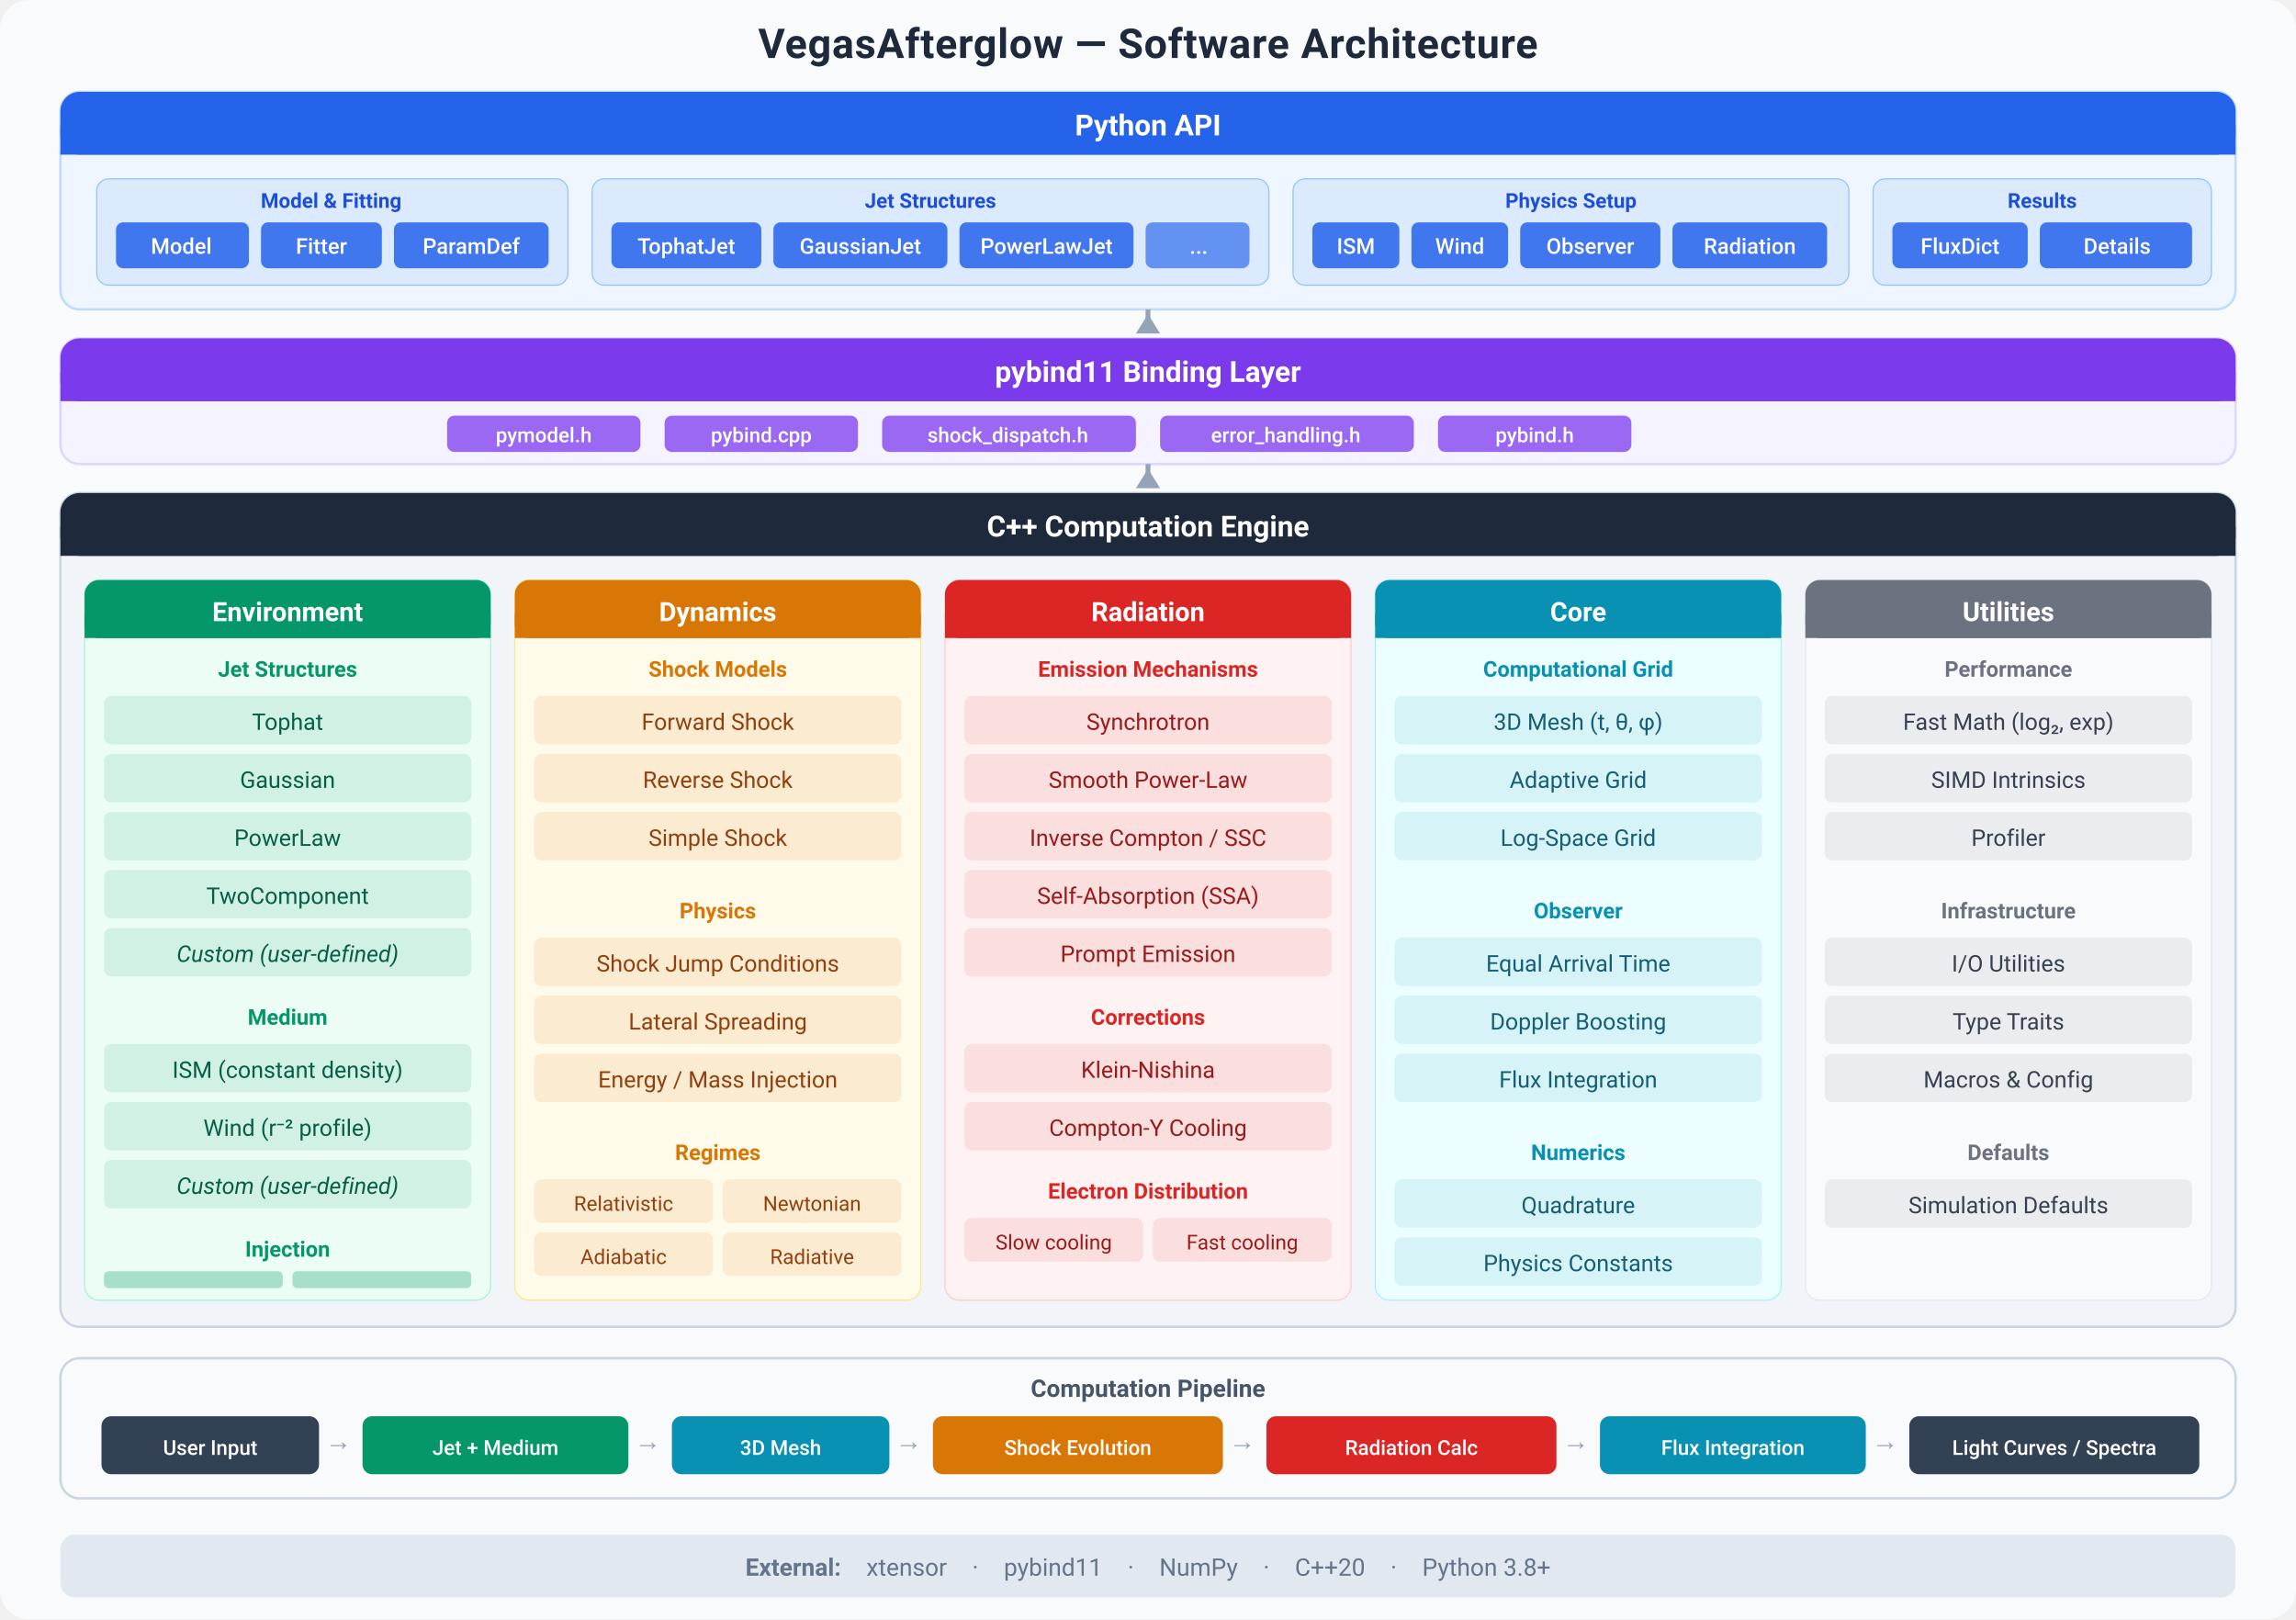
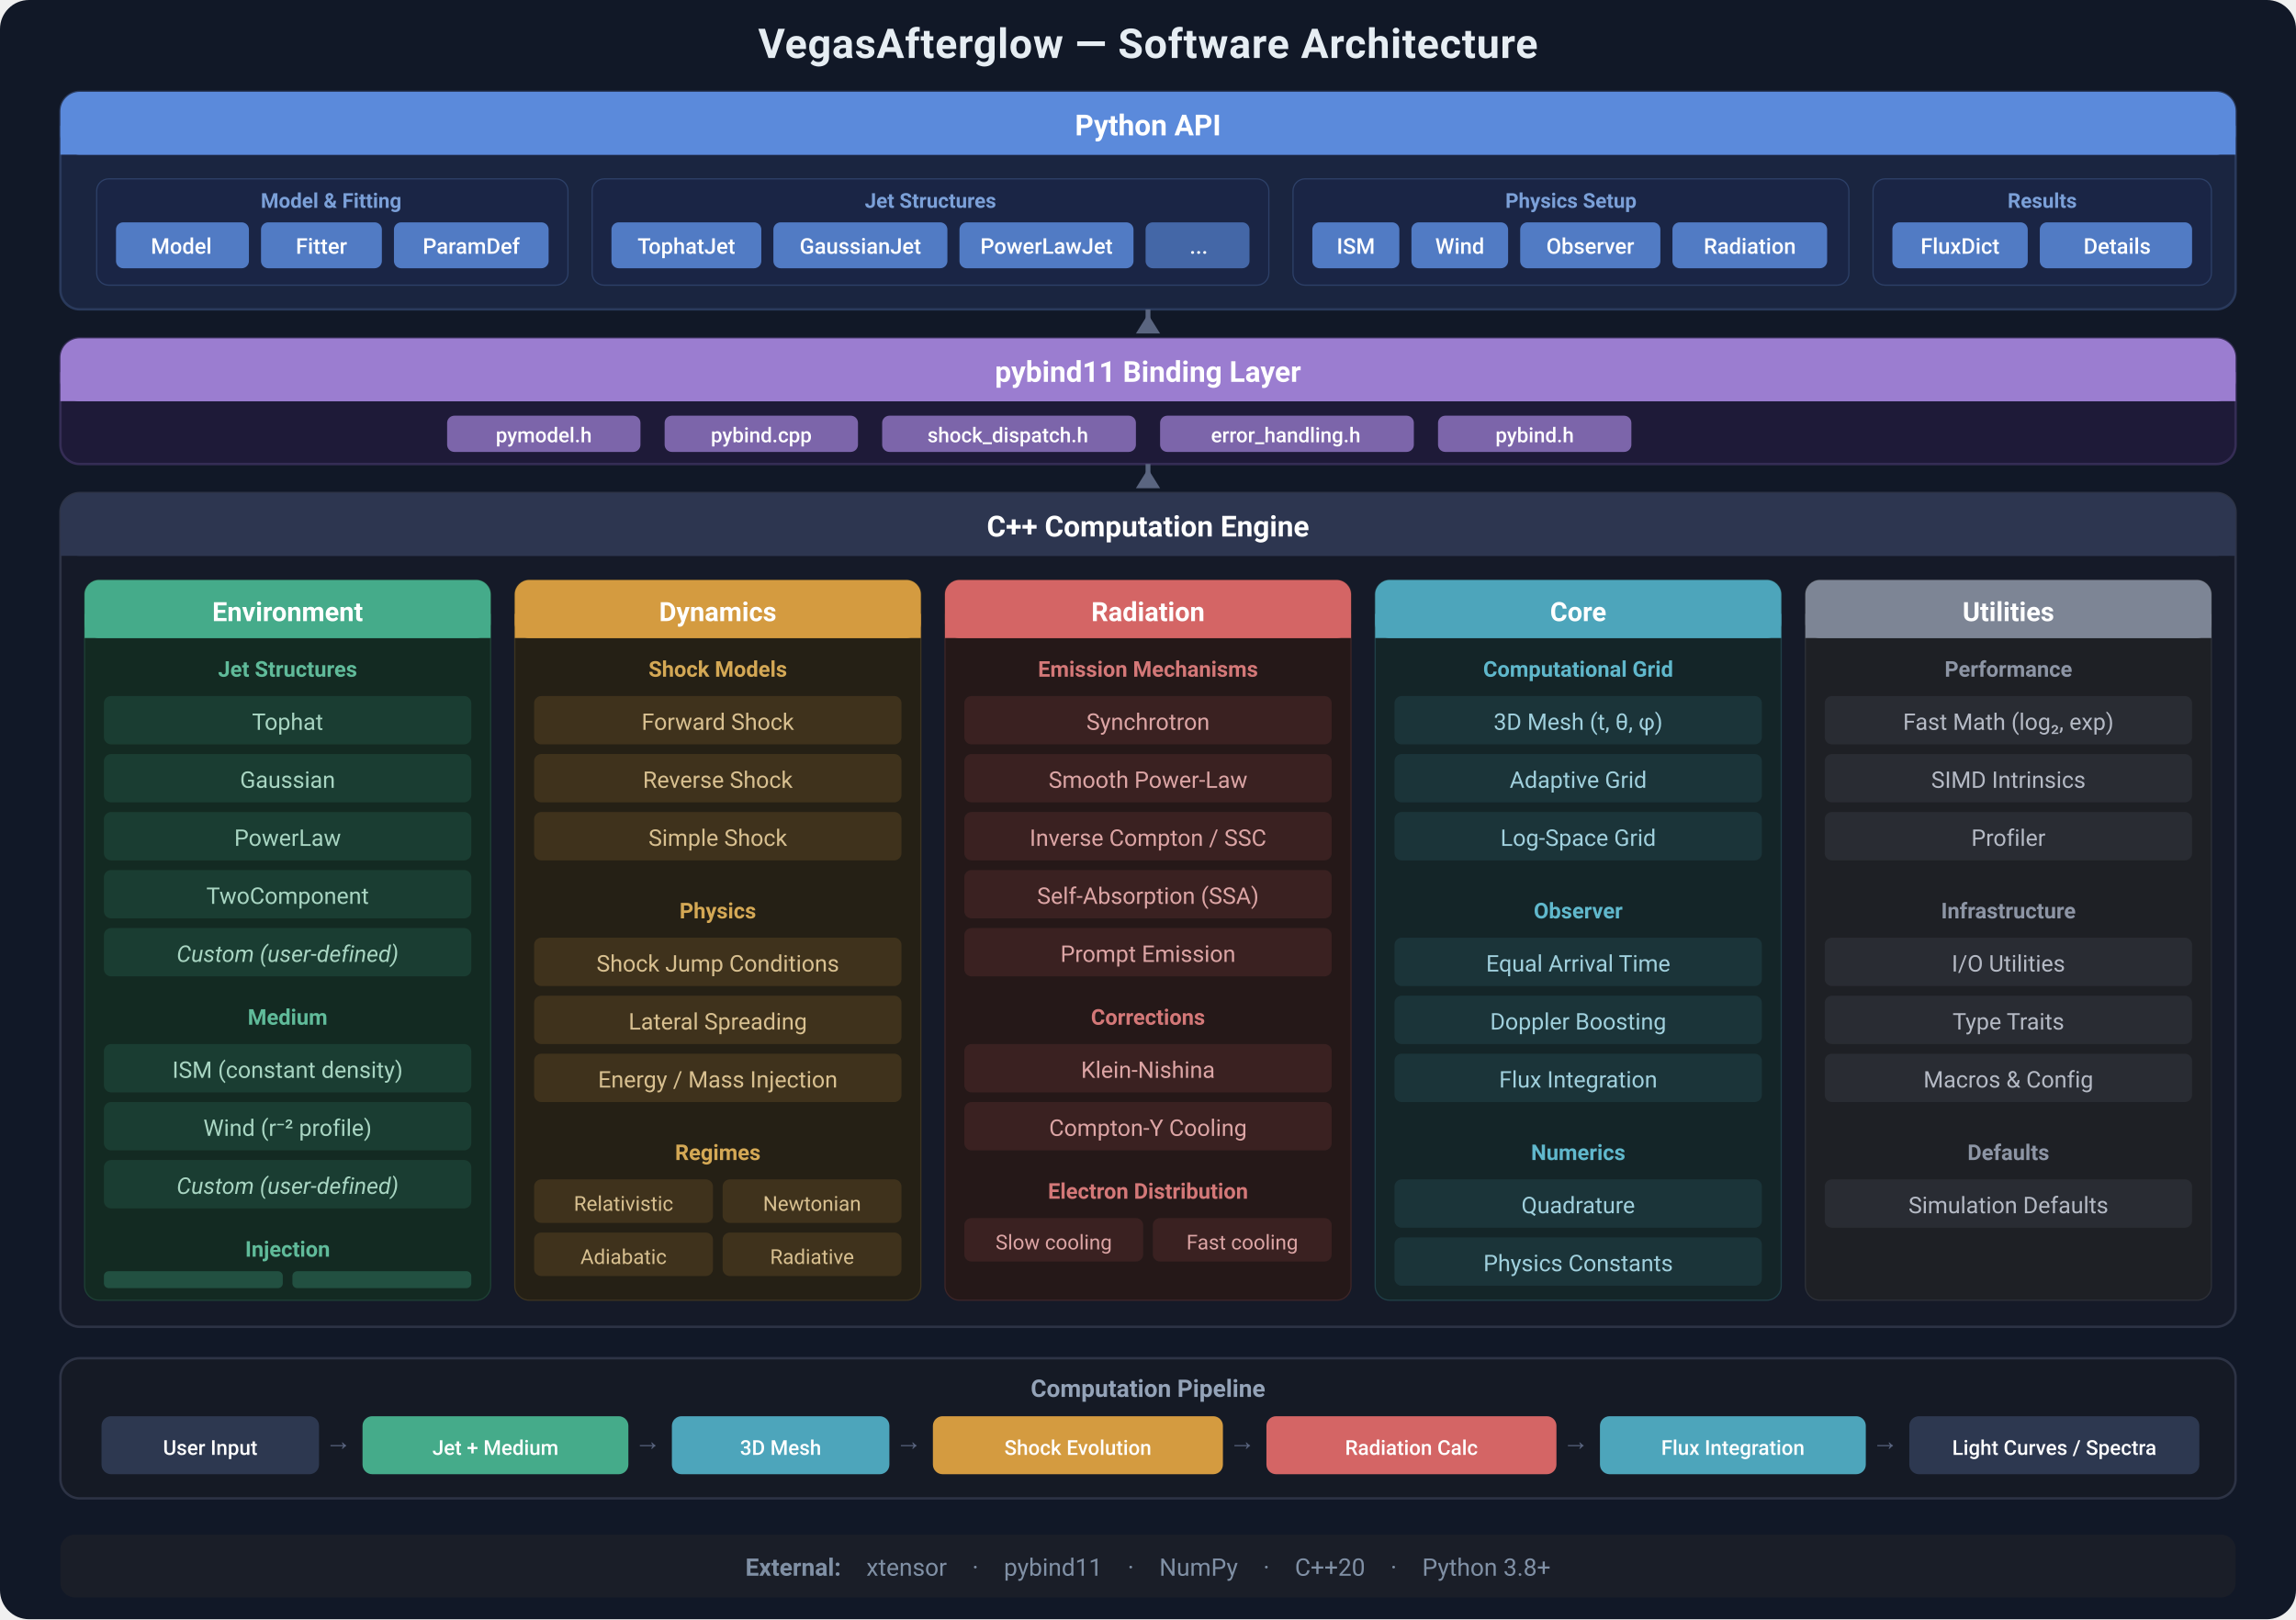
<svg xmlns="http://www.w3.org/2000/svg" viewBox="0 0 950 670" font-family="-apple-system, 'Segoe UI', Roboto, 'Helvetica Neue', Arial, sans-serif">
-   <rect width="950" height="670" fill="#F8FAFC" rx="12" />
-   <text x="475" y="24" text-anchor="middle" font-size="17" font-weight="700" fill="#1E293B" letter-spacing="0.3">VegasAfterglow — Software Architecture</text>
+   <rect width="950" height="670" fill="#111827" rx="12" />
+   <text x="475" y="24" text-anchor="middle" font-size="17" font-weight="700" fill="#E6EDF3" letter-spacing="0.3">VegasAfterglow — Software Architecture</text>
  <g id="python-api">
-     <rect x="25" y="38" width="900" height="90" rx="8" fill="#EFF6FF" stroke="#BFDBFE" stroke-width="1" />
-     <rect x="25" y="38" width="900" height="26" rx="8" fill="#2563EB" />
-     <rect x="25" y="52" width="900" height="12" fill="#2563EB" />
+     <rect x="25" y="38" width="900" height="90" rx="8" fill="#1A2540" stroke="#2A3A5C" stroke-width="1" />
+     <rect x="25" y="38" width="900" height="26" rx="8" fill="#5B8ADB" />
+     <rect x="25" y="52" width="900" height="12" fill="#5B8ADB" />
    <text x="475" y="56" text-anchor="middle" font-size="12" font-weight="700" fill="white">Python API</text>
-     <rect x="40" y="74" width="195" height="44" rx="5" fill="#DBEAFE" stroke="#93C5FD" stroke-width="0.5" />
-     <text x="137" y="86" text-anchor="middle" font-size="8.5" font-weight="600" fill="#1D4ED8">Model &amp; Fitting</text>
-     <rect x="48" y="92" width="55" height="19" rx="3" fill="#2563EB" opacity="0.85" />
+     <rect x="40" y="74" width="195" height="44" rx="5" fill="#1A2545" stroke="#2D4068" stroke-width="0.5" />
+     <text x="137" y="86" text-anchor="middle" font-size="8.5" font-weight="600" fill="#7BA0D8">Model &amp; Fitting</text>
+     <rect x="48" y="92" width="55" height="19" rx="3" fill="#5B8ADB" opacity="0.85" />
    <text x="75" y="105" text-anchor="middle" font-size="9" fill="white" font-weight="500">Model</text>
-     <rect x="108" y="92" width="50" height="19" rx="3" fill="#2563EB" opacity="0.85" />
+     <rect x="108" y="92" width="50" height="19" rx="3" fill="#5B8ADB" opacity="0.85" />
    <text x="133" y="105" text-anchor="middle" font-size="9" fill="white" font-weight="500">Fitter</text>
-     <rect x="163" y="92" width="64" height="19" rx="3" fill="#2563EB" opacity="0.85" />
+     <rect x="163" y="92" width="64" height="19" rx="3" fill="#5B8ADB" opacity="0.85" />
    <text x="195" y="105" text-anchor="middle" font-size="9" fill="white" font-weight="500">ParamDef</text>
-     <rect x="245" y="74" width="280" height="44" rx="5" fill="#DBEAFE" stroke="#93C5FD" stroke-width="0.5" />
-     <text x="385" y="86" text-anchor="middle" font-size="8.5" font-weight="600" fill="#1D4ED8">Jet Structures</text>
-     <rect x="253" y="92" width="62" height="19" rx="3" fill="#2563EB" opacity="0.85" />
+     <rect x="245" y="74" width="280" height="44" rx="5" fill="#1A2545" stroke="#2D4068" stroke-width="0.5" />
+     <text x="385" y="86" text-anchor="middle" font-size="8.5" font-weight="600" fill="#7BA0D8">Jet Structures</text>
+     <rect x="253" y="92" width="62" height="19" rx="3" fill="#5B8ADB" opacity="0.85" />
    <text x="284" y="105" text-anchor="middle" font-size="9" fill="white" font-weight="500">TophatJet</text>
-     <rect x="320" y="92" width="72" height="19" rx="3" fill="#2563EB" opacity="0.85" />
+     <rect x="320" y="92" width="72" height="19" rx="3" fill="#5B8ADB" opacity="0.85" />
    <text x="356" y="105" text-anchor="middle" font-size="9" fill="white" font-weight="500">GaussianJet</text>
-     <rect x="397" y="92" width="72" height="19" rx="3" fill="#2563EB" opacity="0.85" />
+     <rect x="397" y="92" width="72" height="19" rx="3" fill="#5B8ADB" opacity="0.85" />
    <text x="433" y="105" text-anchor="middle" font-size="9" fill="white" font-weight="500">PowerLawJet</text>
-     <rect x="474" y="92" width="43" height="19" rx="3" fill="#2563EB" opacity="0.65" />
+     <rect x="474" y="92" width="43" height="19" rx="3" fill="#5B8ADB" opacity="0.65" />
    <text x="496" y="105" text-anchor="middle" font-size="9" fill="white" font-weight="500">...</text>
-     <rect x="535" y="74" width="230" height="44" rx="5" fill="#DBEAFE" stroke="#93C5FD" stroke-width="0.5" />
-     <text x="650" y="86" text-anchor="middle" font-size="8.5" font-weight="600" fill="#1D4ED8">Physics Setup</text>
-     <rect x="543" y="92" width="36" height="19" rx="3" fill="#2563EB" opacity="0.85" />
+     <rect x="535" y="74" width="230" height="44" rx="5" fill="#1A2545" stroke="#2D4068" stroke-width="0.5" />
+     <text x="650" y="86" text-anchor="middle" font-size="8.5" font-weight="600" fill="#7BA0D8">Physics Setup</text>
+     <rect x="543" y="92" width="36" height="19" rx="3" fill="#5B8ADB" opacity="0.85" />
    <text x="561" y="105" text-anchor="middle" font-size="9" fill="white" font-weight="500">ISM</text>
-     <rect x="584" y="92" width="40" height="19" rx="3" fill="#2563EB" opacity="0.85" />
+     <rect x="584" y="92" width="40" height="19" rx="3" fill="#5B8ADB" opacity="0.85" />
    <text x="604" y="105" text-anchor="middle" font-size="9" fill="white" font-weight="500">Wind</text>
-     <rect x="629" y="92" width="58" height="19" rx="3" fill="#2563EB" opacity="0.85" />
+     <rect x="629" y="92" width="58" height="19" rx="3" fill="#5B8ADB" opacity="0.85" />
    <text x="658" y="105" text-anchor="middle" font-size="9" fill="white" font-weight="500">Observer</text>
-     <rect x="692" y="92" width="64" height="19" rx="3" fill="#2563EB" opacity="0.85" />
+     <rect x="692" y="92" width="64" height="19" rx="3" fill="#5B8ADB" opacity="0.85" />
    <text x="724" y="105" text-anchor="middle" font-size="9" fill="white" font-weight="500">Radiation</text>
-     <rect x="775" y="74" width="140" height="44" rx="5" fill="#DBEAFE" stroke="#93C5FD" stroke-width="0.5" />
-     <text x="845" y="86" text-anchor="middle" font-size="8.5" font-weight="600" fill="#1D4ED8">Results</text>
-     <rect x="783" y="92" width="56" height="19" rx="3" fill="#2563EB" opacity="0.85" />
+     <rect x="775" y="74" width="140" height="44" rx="5" fill="#1A2545" stroke="#2D4068" stroke-width="0.5" />
+     <text x="845" y="86" text-anchor="middle" font-size="8.5" font-weight="600" fill="#7BA0D8">Results</text>
+     <rect x="783" y="92" width="56" height="19" rx="3" fill="#5B8ADB" opacity="0.85" />
    <text x="811" y="105" text-anchor="middle" font-size="9" fill="white" font-weight="500">FluxDict</text>
-     <rect x="844" y="92" width="63" height="19" rx="3" fill="#2563EB" opacity="0.85" />
+     <rect x="844" y="92" width="63" height="19" rx="3" fill="#5B8ADB" opacity="0.85" />
    <text x="876" y="105" text-anchor="middle" font-size="9" fill="white" font-weight="500">Details</text>
  </g>
-   <g fill="#94A3B8">
+   <g fill="#5A6580">
    <polygon points="475,130 470,138 480,138" />
    <rect x="474" y="128" width="2" height="4" />
  </g>
  <g id="pybind-bridge">
-     <rect x="25" y="140" width="900" height="52" rx="8" fill="#F5F3FF" stroke="#DDD6FE" stroke-width="1" />
-     <rect x="25" y="140" width="900" height="26" rx="8" fill="#7C3AED" />
-     <rect x="25" y="154" width="900" height="12" fill="#7C3AED" />
+     <rect x="25" y="140" width="900" height="52" rx="8" fill="#1E1A38" stroke="#352D55" stroke-width="1" />
+     <rect x="25" y="140" width="900" height="26" rx="8" fill="#9B7DD0" />
+     <rect x="25" y="154" width="900" height="12" fill="#9B7DD0" />
    <text x="475" y="158" text-anchor="middle" font-size="12" font-weight="700" fill="white">pybind11 Binding Layer</text>
-     <rect x="185" y="172" width="80" height="15" rx="3" fill="#7C3AED" opacity="0.75" />
+     <rect x="185" y="172" width="80" height="15" rx="3" fill="#9B7DD0" opacity="0.75" />
    <text x="225" y="183" text-anchor="middle" font-size="8.5" fill="white" font-weight="500">pymodel.h</text>
-     <rect x="275" y="172" width="80" height="15" rx="3" fill="#7C3AED" opacity="0.75" />
+     <rect x="275" y="172" width="80" height="15" rx="3" fill="#9B7DD0" opacity="0.75" />
    <text x="315" y="183" text-anchor="middle" font-size="8.5" fill="white" font-weight="500">pybind.cpp</text>
-     <rect x="365" y="172" width="105" height="15" rx="3" fill="#7C3AED" opacity="0.75" />
+     <rect x="365" y="172" width="105" height="15" rx="3" fill="#9B7DD0" opacity="0.75" />
    <text x="417" y="183" text-anchor="middle" font-size="8.5" fill="white" font-weight="500">shock_dispatch.h</text>
-     <rect x="480" y="172" width="105" height="15" rx="3" fill="#7C3AED" opacity="0.75" />
+     <rect x="480" y="172" width="105" height="15" rx="3" fill="#9B7DD0" opacity="0.75" />
    <text x="532" y="183" text-anchor="middle" font-size="8.5" fill="white" font-weight="500">error_handling.h</text>
-     <rect x="595" y="172" width="80" height="15" rx="3" fill="#7C3AED" opacity="0.75" />
+     <rect x="595" y="172" width="80" height="15" rx="3" fill="#9B7DD0" opacity="0.75" />
    <text x="635" y="183" text-anchor="middle" font-size="8.5" fill="white" font-weight="500">pybind.h</text>
  </g>
-   <g fill="#94A3B8">
+   <g fill="#5A6580">
    <polygon points="475,194 470,202 480,202" />
    <rect x="474" y="192" width="2" height="4" />
  </g>
  <g id="cpp-engine">
-     <rect x="25" y="204" width="900" height="345" rx="8" fill="#F1F5F9" stroke="#CBD5E1" stroke-width="1" />
-     <rect x="25" y="204" width="900" height="26" rx="8" fill="#1E293B" />
-     <rect x="25" y="218" width="900" height="12" fill="#1E293B" />
+     <rect x="25" y="204" width="900" height="345" rx="8" fill="#151A28" stroke="#2D3345" stroke-width="1" />
+     <rect x="25" y="204" width="900" height="26" rx="8" fill="#2D3650" />
+     <rect x="25" y="218" width="900" height="12" fill="#2D3650" />
    <text x="475" y="222" text-anchor="middle" font-size="12" font-weight="700" fill="white">C++ Computation Engine</text>
    <g id="col-environment">
-       <rect x="35" y="240" width="168" height="298" rx="6" fill="#ECFDF5" stroke="#A7F3D0" stroke-width="0.5" />
-       <rect x="35" y="240" width="168" height="24" rx="6" fill="#059669" />
-       <rect x="35" y="254" width="168" height="10" fill="#059669" />
+       <rect x="35" y="240" width="168" height="298" rx="6" fill="#132A22" stroke="#1E4035" stroke-width="0.5" />
+       <rect x="35" y="240" width="168" height="24" rx="6" fill="#45AB8A" />
+       <rect x="35" y="254" width="168" height="10" fill="#45AB8A" />
      <text x="119" y="257" text-anchor="middle" font-size="11" font-weight="700" fill="white">Environment</text>
-       <text x="119" y="280" text-anchor="middle" font-size="9" font-weight="600" fill="#059669">Jet Structures</text>
-       <rect x="43" y="288" width="152" height="20" rx="3" fill="#059669" opacity="0.12" />
-       <text x="119" y="302" text-anchor="middle" font-size="9.5" fill="#065F46">Tophat</text>
-       <rect x="43" y="312" width="152" height="20" rx="3" fill="#059669" opacity="0.12" />
-       <text x="119" y="326" text-anchor="middle" font-size="9.5" fill="#065F46">Gaussian</text>
-       <rect x="43" y="336" width="152" height="20" rx="3" fill="#059669" opacity="0.12" />
-       <text x="119" y="350" text-anchor="middle" font-size="9.5" fill="#065F46">PowerLaw</text>
-       <rect x="43" y="360" width="152" height="20" rx="3" fill="#059669" opacity="0.12" />
-       <text x="119" y="374" text-anchor="middle" font-size="9.5" fill="#065F46">TwoComponent</text>
-       <rect x="43" y="384" width="152" height="20" rx="3" fill="#059669" opacity="0.12" />
-       <text x="119" y="398" text-anchor="middle" font-size="9.5" fill="#065F46" font-style="italic">Custom (user-defined)</text>
-       <text x="119" y="424" text-anchor="middle" font-size="9" font-weight="600" fill="#059669">Medium</text>
-       <rect x="43" y="432" width="152" height="20" rx="3" fill="#059669" opacity="0.12" />
-       <text x="119" y="446" text-anchor="middle" font-size="9.5" fill="#065F46">ISM (constant density)</text>
-       <rect x="43" y="456" width="152" height="20" rx="3" fill="#059669" opacity="0.12" />
-       <text x="119" y="470" text-anchor="middle" font-size="9.5" fill="#065F46">Wind (r⁻² profile)</text>
-       <rect x="43" y="480" width="152" height="20" rx="3" fill="#059669" opacity="0.12" />
-       <text x="119" y="494" text-anchor="middle" font-size="9.5" fill="#065F46" font-style="italic">Custom (user-defined)</text>
-       <text x="119" y="520" text-anchor="middle" font-size="9" font-weight="600" fill="#059669">Injection</text>
-       <rect x="43" y="526" width="74" height="7" rx="2" fill="#059669" opacity="0.3" />
-       <rect x="121" y="526" width="74" height="7" rx="2" fill="#059669" opacity="0.3" />
+       <text x="119" y="280" text-anchor="middle" font-size="9" font-weight="600" fill="#60BB9A">Jet Structures</text>
+       <rect x="43" y="288" width="152" height="20" rx="3" fill="#45AB8A" opacity="0.15" />
+       <text x="119" y="302" text-anchor="middle" font-size="9.5" fill="#A8D5C2">Tophat</text>
+       <rect x="43" y="312" width="152" height="20" rx="3" fill="#45AB8A" opacity="0.15" />
+       <text x="119" y="326" text-anchor="middle" font-size="9.5" fill="#A8D5C2">Gaussian</text>
+       <rect x="43" y="336" width="152" height="20" rx="3" fill="#45AB8A" opacity="0.15" />
+       <text x="119" y="350" text-anchor="middle" font-size="9.5" fill="#A8D5C2">PowerLaw</text>
+       <rect x="43" y="360" width="152" height="20" rx="3" fill="#45AB8A" opacity="0.15" />
+       <text x="119" y="374" text-anchor="middle" font-size="9.5" fill="#A8D5C2">TwoComponent</text>
+       <rect x="43" y="384" width="152" height="20" rx="3" fill="#45AB8A" opacity="0.15" />
+       <text x="119" y="398" text-anchor="middle" font-size="9.5" fill="#A8D5C2" font-style="italic">Custom (user-defined)</text>
+       <text x="119" y="424" text-anchor="middle" font-size="9" font-weight="600" fill="#60BB9A">Medium</text>
+       <rect x="43" y="432" width="152" height="20" rx="3" fill="#45AB8A" opacity="0.15" />
+       <text x="119" y="446" text-anchor="middle" font-size="9.5" fill="#A8D5C2">ISM (constant density)</text>
+       <rect x="43" y="456" width="152" height="20" rx="3" fill="#45AB8A" opacity="0.15" />
+       <text x="119" y="470" text-anchor="middle" font-size="9.5" fill="#A8D5C2">Wind (r⁻² profile)</text>
+       <rect x="43" y="480" width="152" height="20" rx="3" fill="#45AB8A" opacity="0.15" />
+       <text x="119" y="494" text-anchor="middle" font-size="9.5" fill="#A8D5C2" font-style="italic">Custom (user-defined)</text>
+       <text x="119" y="520" text-anchor="middle" font-size="9" font-weight="600" fill="#60BB9A">Injection</text>
+       <rect x="43" y="526" width="74" height="7" rx="2" fill="#45AB8A" opacity="0.3" />
+       <rect x="121" y="526" width="74" height="7" rx="2" fill="#45AB8A" opacity="0.3" />
    </g>
    <g id="col-dynamics">
-       <rect x="213" y="240" width="168" height="298" rx="6" fill="#FFFBEB" stroke="#FDE68A" stroke-width="0.5" />
-       <rect x="213" y="240" width="168" height="24" rx="6" fill="#D97706" />
-       <rect x="213" y="254" width="168" height="10" fill="#D97706" />
+       <rect x="213" y="240" width="168" height="298" rx="6" fill="#252015" stroke="#3D3420" stroke-width="0.5" />
+       <rect x="213" y="240" width="168" height="24" rx="6" fill="#D49B40" />
+       <rect x="213" y="254" width="168" height="10" fill="#D49B40" />
      <text x="297" y="257" text-anchor="middle" font-size="11" font-weight="700" fill="white">Dynamics</text>
-       <text x="297" y="280" text-anchor="middle" font-size="9" font-weight="600" fill="#D97706">Shock Models</text>
-       <rect x="221" y="288" width="152" height="20" rx="3" fill="#D97706" opacity="0.12" />
-       <text x="297" y="302" text-anchor="middle" font-size="9.5" fill="#92400E">Forward Shock</text>
-       <rect x="221" y="312" width="152" height="20" rx="3" fill="#D97706" opacity="0.12" />
-       <text x="297" y="326" text-anchor="middle" font-size="9.5" fill="#92400E">Reverse Shock</text>
-       <rect x="221" y="336" width="152" height="20" rx="3" fill="#D97706" opacity="0.12" />
-       <text x="297" y="350" text-anchor="middle" font-size="9.5" fill="#92400E">Simple Shock</text>
-       <text x="297" y="380" text-anchor="middle" font-size="9" font-weight="600" fill="#D97706">Physics</text>
-       <rect x="221" y="388" width="152" height="20" rx="3" fill="#D97706" opacity="0.12" />
-       <text x="297" y="402" text-anchor="middle" font-size="9.5" fill="#92400E">Shock Jump Conditions</text>
-       <rect x="221" y="412" width="152" height="20" rx="3" fill="#D97706" opacity="0.12" />
-       <text x="297" y="426" text-anchor="middle" font-size="9.5" fill="#92400E">Lateral Spreading</text>
-       <rect x="221" y="436" width="152" height="20" rx="3" fill="#D97706" opacity="0.12" />
-       <text x="297" y="450" text-anchor="middle" font-size="9.5" fill="#92400E">Energy / Mass Injection</text>
-       <text x="297" y="480" text-anchor="middle" font-size="9" font-weight="600" fill="#D97706">Regimes</text>
-       <rect x="221" y="488" width="74" height="18" rx="3" fill="#D97706" opacity="0.12" />
-       <text x="258" y="501" text-anchor="middle" font-size="8.5" fill="#92400E">Relativistic</text>
-       <rect x="299" y="488" width="74" height="18" rx="3" fill="#D97706" opacity="0.12" />
-       <text x="336" y="501" text-anchor="middle" font-size="8.5" fill="#92400E">Newtonian</text>
-       <rect x="221" y="510" width="74" height="18" rx="3" fill="#D97706" opacity="0.12" />
-       <text x="258" y="523" text-anchor="middle" font-size="8.5" fill="#92400E">Adiabatic</text>
-       <rect x="299" y="510" width="74" height="18" rx="3" fill="#D97706" opacity="0.12" />
-       <text x="336" y="523" text-anchor="middle" font-size="8.5" fill="#92400E">Radiative</text>
+       <text x="297" y="280" text-anchor="middle" font-size="9" font-weight="600" fill="#D4A855">Shock Models</text>
+       <rect x="221" y="288" width="152" height="20" rx="3" fill="#D49B40" opacity="0.15" />
+       <text x="297" y="302" text-anchor="middle" font-size="9.5" fill="#D8C090">Forward Shock</text>
+       <rect x="221" y="312" width="152" height="20" rx="3" fill="#D49B40" opacity="0.15" />
+       <text x="297" y="326" text-anchor="middle" font-size="9.5" fill="#D8C090">Reverse Shock</text>
+       <rect x="221" y="336" width="152" height="20" rx="3" fill="#D49B40" opacity="0.15" />
+       <text x="297" y="350" text-anchor="middle" font-size="9.5" fill="#D8C090">Simple Shock</text>
+       <text x="297" y="380" text-anchor="middle" font-size="9" font-weight="600" fill="#D4A855">Physics</text>
+       <rect x="221" y="388" width="152" height="20" rx="3" fill="#D49B40" opacity="0.15" />
+       <text x="297" y="402" text-anchor="middle" font-size="9.5" fill="#D8C090">Shock Jump Conditions</text>
+       <rect x="221" y="412" width="152" height="20" rx="3" fill="#D49B40" opacity="0.15" />
+       <text x="297" y="426" text-anchor="middle" font-size="9.5" fill="#D8C090">Lateral Spreading</text>
+       <rect x="221" y="436" width="152" height="20" rx="3" fill="#D49B40" opacity="0.15" />
+       <text x="297" y="450" text-anchor="middle" font-size="9.5" fill="#D8C090">Energy / Mass Injection</text>
+       <text x="297" y="480" text-anchor="middle" font-size="9" font-weight="600" fill="#D4A855">Regimes</text>
+       <rect x="221" y="488" width="74" height="18" rx="3" fill="#D49B40" opacity="0.15" />
+       <text x="258" y="501" text-anchor="middle" font-size="8.5" fill="#D8C090">Relativistic</text>
+       <rect x="299" y="488" width="74" height="18" rx="3" fill="#D49B40" opacity="0.15" />
+       <text x="336" y="501" text-anchor="middle" font-size="8.5" fill="#D8C090">Newtonian</text>
+       <rect x="221" y="510" width="74" height="18" rx="3" fill="#D49B40" opacity="0.15" />
+       <text x="258" y="523" text-anchor="middle" font-size="8.5" fill="#D8C090">Adiabatic</text>
+       <rect x="299" y="510" width="74" height="18" rx="3" fill="#D49B40" opacity="0.15" />
+       <text x="336" y="523" text-anchor="middle" font-size="8.5" fill="#D8C090">Radiative</text>
    </g>
    <g id="col-radiation">
-       <rect x="391" y="240" width="168" height="298" rx="6" fill="#FEF2F2" stroke="#FECACA" stroke-width="0.5" />
-       <rect x="391" y="240" width="168" height="24" rx="6" fill="#DC2626" />
-       <rect x="391" y="254" width="168" height="10" fill="#DC2626" />
+       <rect x="391" y="240" width="168" height="298" rx="6" fill="#251818" stroke="#3D2528" stroke-width="0.5" />
+       <rect x="391" y="240" width="168" height="24" rx="6" fill="#D46565" />
+       <rect x="391" y="254" width="168" height="10" fill="#D46565" />
      <text x="475" y="257" text-anchor="middle" font-size="11" font-weight="700" fill="white">Radiation</text>
-       <text x="475" y="280" text-anchor="middle" font-size="9" font-weight="600" fill="#DC2626">Emission Mechanisms</text>
-       <rect x="399" y="288" width="152" height="20" rx="3" fill="#DC2626" opacity="0.10" />
-       <text x="475" y="302" text-anchor="middle" font-size="9.5" fill="#991B1B">Synchrotron</text>
-       <rect x="399" y="312" width="152" height="20" rx="3" fill="#DC2626" opacity="0.10" />
-       <text x="475" y="326" text-anchor="middle" font-size="9.5" fill="#991B1B">Smooth Power-Law</text>
-       <rect x="399" y="336" width="152" height="20" rx="3" fill="#DC2626" opacity="0.10" />
-       <text x="475" y="350" text-anchor="middle" font-size="9.5" fill="#991B1B">Inverse Compton / SSC</text>
-       <rect x="399" y="360" width="152" height="20" rx="3" fill="#DC2626" opacity="0.10" />
-       <text x="475" y="374" text-anchor="middle" font-size="9.5" fill="#991B1B">Self-Absorption (SSA)</text>
-       <rect x="399" y="384" width="152" height="20" rx="3" fill="#DC2626" opacity="0.10" />
-       <text x="475" y="398" text-anchor="middle" font-size="9.5" fill="#991B1B">Prompt Emission</text>
-       <text x="475" y="424" text-anchor="middle" font-size="9" font-weight="600" fill="#DC2626">Corrections</text>
-       <rect x="399" y="432" width="152" height="20" rx="3" fill="#DC2626" opacity="0.10" />
-       <text x="475" y="446" text-anchor="middle" font-size="9.5" fill="#991B1B">Klein-Nishina</text>
-       <rect x="399" y="456" width="152" height="20" rx="3" fill="#DC2626" opacity="0.10" />
-       <text x="475" y="470" text-anchor="middle" font-size="9.5" fill="#991B1B">Compton-Y Cooling</text>
-       <text x="475" y="496" text-anchor="middle" font-size="9" font-weight="600" fill="#DC2626">Electron Distribution</text>
-       <rect x="399" y="504" width="74" height="18" rx="3" fill="#DC2626" opacity="0.10" />
-       <text x="436" y="517" text-anchor="middle" font-size="8.5" fill="#991B1B">Slow cooling</text>
-       <rect x="477" y="504" width="74" height="18" rx="3" fill="#DC2626" opacity="0.10" />
-       <text x="514" y="517" text-anchor="middle" font-size="8.5" fill="#991B1B">Fast cooling</text>
+       <text x="475" y="280" text-anchor="middle" font-size="9" font-weight="600" fill="#D47878">Emission Mechanisms</text>
+       <rect x="399" y="288" width="152" height="20" rx="3" fill="#D46565" opacity="0.12" />
+       <text x="475" y="302" text-anchor="middle" font-size="9.5" fill="#DCA5A5">Synchrotron</text>
+       <rect x="399" y="312" width="152" height="20" rx="3" fill="#D46565" opacity="0.12" />
+       <text x="475" y="326" text-anchor="middle" font-size="9.5" fill="#DCA5A5">Smooth Power-Law</text>
+       <rect x="399" y="336" width="152" height="20" rx="3" fill="#D46565" opacity="0.12" />
+       <text x="475" y="350" text-anchor="middle" font-size="9.5" fill="#DCA5A5">Inverse Compton / SSC</text>
+       <rect x="399" y="360" width="152" height="20" rx="3" fill="#D46565" opacity="0.12" />
+       <text x="475" y="374" text-anchor="middle" font-size="9.5" fill="#DCA5A5">Self-Absorption (SSA)</text>
+       <rect x="399" y="384" width="152" height="20" rx="3" fill="#D46565" opacity="0.12" />
+       <text x="475" y="398" text-anchor="middle" font-size="9.5" fill="#DCA5A5">Prompt Emission</text>
+       <text x="475" y="424" text-anchor="middle" font-size="9" font-weight="600" fill="#D47878">Corrections</text>
+       <rect x="399" y="432" width="152" height="20" rx="3" fill="#D46565" opacity="0.12" />
+       <text x="475" y="446" text-anchor="middle" font-size="9.5" fill="#DCA5A5">Klein-Nishina</text>
+       <rect x="399" y="456" width="152" height="20" rx="3" fill="#D46565" opacity="0.12" />
+       <text x="475" y="470" text-anchor="middle" font-size="9.5" fill="#DCA5A5">Compton-Y Cooling</text>
+       <text x="475" y="496" text-anchor="middle" font-size="9" font-weight="600" fill="#D47878">Electron Distribution</text>
+       <rect x="399" y="504" width="74" height="18" rx="3" fill="#D46565" opacity="0.12" />
+       <text x="436" y="517" text-anchor="middle" font-size="8.5" fill="#DCA5A5">Slow cooling</text>
+       <rect x="477" y="504" width="74" height="18" rx="3" fill="#D46565" opacity="0.12" />
+       <text x="514" y="517" text-anchor="middle" font-size="8.5" fill="#DCA5A5">Fast cooling</text>
    </g>
    <g id="col-core">
-       <rect x="569" y="240" width="168" height="298" rx="6" fill="#ECFEFF" stroke="#A5F3FC" stroke-width="0.5" />
-       <rect x="569" y="240" width="168" height="24" rx="6" fill="#0891B2" />
-       <rect x="569" y="254" width="168" height="10" fill="#0891B2" />
+       <rect x="569" y="240" width="168" height="298" rx="6" fill="#142528" stroke="#204048" stroke-width="0.5" />
+       <rect x="569" y="240" width="168" height="24" rx="6" fill="#4DA5BB" />
+       <rect x="569" y="254" width="168" height="10" fill="#4DA5BB" />
      <text x="653" y="257" text-anchor="middle" font-size="11" font-weight="700" fill="white">Core</text>
-       <text x="653" y="280" text-anchor="middle" font-size="9" font-weight="600" fill="#0891B2">Computational Grid</text>
-       <rect x="577" y="288" width="152" height="20" rx="3" fill="#0891B2" opacity="0.10" />
-       <text x="653" y="302" text-anchor="middle" font-size="9.5" fill="#155E75">3D Mesh (t, θ, φ)</text>
-       <rect x="577" y="312" width="152" height="20" rx="3" fill="#0891B2" opacity="0.10" />
-       <text x="653" y="326" text-anchor="middle" font-size="9.5" fill="#155E75">Adaptive Grid</text>
-       <rect x="577" y="336" width="152" height="20" rx="3" fill="#0891B2" opacity="0.10" />
-       <text x="653" y="350" text-anchor="middle" font-size="9.5" fill="#155E75">Log-Space Grid</text>
-       <text x="653" y="380" text-anchor="middle" font-size="9" font-weight="600" fill="#0891B2">Observer</text>
-       <rect x="577" y="388" width="152" height="20" rx="3" fill="#0891B2" opacity="0.10" />
-       <text x="653" y="402" text-anchor="middle" font-size="9.5" fill="#155E75">Equal Arrival Time</text>
-       <rect x="577" y="412" width="152" height="20" rx="3" fill="#0891B2" opacity="0.10" />
-       <text x="653" y="426" text-anchor="middle" font-size="9.5" fill="#155E75">Doppler Boosting</text>
-       <rect x="577" y="436" width="152" height="20" rx="3" fill="#0891B2" opacity="0.10" />
-       <text x="653" y="450" text-anchor="middle" font-size="9.5" fill="#155E75">Flux Integration</text>
-       <text x="653" y="480" text-anchor="middle" font-size="9" font-weight="600" fill="#0891B2">Numerics</text>
-       <rect x="577" y="488" width="152" height="20" rx="3" fill="#0891B2" opacity="0.10" />
-       <text x="653" y="502" text-anchor="middle" font-size="9.5" fill="#155E75">Quadrature</text>
-       <rect x="577" y="512" width="152" height="20" rx="3" fill="#0891B2" opacity="0.10" />
-       <text x="653" y="526" text-anchor="middle" font-size="9.5" fill="#155E75">Physics Constants</text>
+       <text x="653" y="280" text-anchor="middle" font-size="9" font-weight="600" fill="#60B8CC">Computational Grid</text>
+       <rect x="577" y="288" width="152" height="20" rx="3" fill="#4DA5BB" opacity="0.12" />
+       <text x="653" y="302" text-anchor="middle" font-size="9.5" fill="#A0D0DD">3D Mesh (t, θ, φ)</text>
+       <rect x="577" y="312" width="152" height="20" rx="3" fill="#4DA5BB" opacity="0.12" />
+       <text x="653" y="326" text-anchor="middle" font-size="9.5" fill="#A0D0DD">Adaptive Grid</text>
+       <rect x="577" y="336" width="152" height="20" rx="3" fill="#4DA5BB" opacity="0.12" />
+       <text x="653" y="350" text-anchor="middle" font-size="9.5" fill="#A0D0DD">Log-Space Grid</text>
+       <text x="653" y="380" text-anchor="middle" font-size="9" font-weight="600" fill="#60B8CC">Observer</text>
+       <rect x="577" y="388" width="152" height="20" rx="3" fill="#4DA5BB" opacity="0.12" />
+       <text x="653" y="402" text-anchor="middle" font-size="9.5" fill="#A0D0DD">Equal Arrival Time</text>
+       <rect x="577" y="412" width="152" height="20" rx="3" fill="#4DA5BB" opacity="0.12" />
+       <text x="653" y="426" text-anchor="middle" font-size="9.5" fill="#A0D0DD">Doppler Boosting</text>
+       <rect x="577" y="436" width="152" height="20" rx="3" fill="#4DA5BB" opacity="0.12" />
+       <text x="653" y="450" text-anchor="middle" font-size="9.5" fill="#A0D0DD">Flux Integration</text>
+       <text x="653" y="480" text-anchor="middle" font-size="9" font-weight="600" fill="#60B8CC">Numerics</text>
+       <rect x="577" y="488" width="152" height="20" rx="3" fill="#4DA5BB" opacity="0.12" />
+       <text x="653" y="502" text-anchor="middle" font-size="9.5" fill="#A0D0DD">Quadrature</text>
+       <rect x="577" y="512" width="152" height="20" rx="3" fill="#4DA5BB" opacity="0.12" />
+       <text x="653" y="526" text-anchor="middle" font-size="9.5" fill="#A0D0DD">Physics Constants</text>
    </g>
    <g id="col-utilities">
-       <rect x="747" y="240" width="168" height="298" rx="6" fill="#F9FAFB" stroke="#E5E7EB" stroke-width="0.5" />
-       <rect x="747" y="240" width="168" height="24" rx="6" fill="#6B7280" />
-       <rect x="747" y="254" width="168" height="10" fill="#6B7280" />
+       <rect x="747" y="240" width="168" height="298" rx="6" fill="#1E2025" stroke="#2D3038" stroke-width="0.5" />
+       <rect x="747" y="240" width="168" height="24" rx="6" fill="#7D8595" />
+       <rect x="747" y="254" width="168" height="10" fill="#7D8595" />
      <text x="831" y="257" text-anchor="middle" font-size="11" font-weight="700" fill="white">Utilities</text>
-       <text x="831" y="280" text-anchor="middle" font-size="9" font-weight="600" fill="#6B7280">Performance</text>
-       <rect x="755" y="288" width="152" height="20" rx="3" fill="#6B7280" opacity="0.10" />
-       <text x="831" y="302" text-anchor="middle" font-size="9.5" fill="#374151">Fast Math (log₂, exp)</text>
-       <rect x="755" y="312" width="152" height="20" rx="3" fill="#6B7280" opacity="0.10" />
-       <text x="831" y="326" text-anchor="middle" font-size="9.5" fill="#374151">SIMD Intrinsics</text>
-       <rect x="755" y="336" width="152" height="20" rx="3" fill="#6B7280" opacity="0.10" />
-       <text x="831" y="350" text-anchor="middle" font-size="9.5" fill="#374151">Profiler</text>
-       <text x="831" y="380" text-anchor="middle" font-size="9" font-weight="600" fill="#6B7280">Infrastructure</text>
-       <rect x="755" y="388" width="152" height="20" rx="3" fill="#6B7280" opacity="0.10" />
-       <text x="831" y="402" text-anchor="middle" font-size="9.5" fill="#374151">I/O Utilities</text>
-       <rect x="755" y="412" width="152" height="20" rx="3" fill="#6B7280" opacity="0.10" />
-       <text x="831" y="426" text-anchor="middle" font-size="9.5" fill="#374151">Type Traits</text>
-       <rect x="755" y="436" width="152" height="20" rx="3" fill="#6B7280" opacity="0.10" />
-       <text x="831" y="450" text-anchor="middle" font-size="9.5" fill="#374151">Macros &amp; Config</text>
-       <text x="831" y="480" text-anchor="middle" font-size="9" font-weight="600" fill="#6B7280">Defaults</text>
-       <rect x="755" y="488" width="152" height="20" rx="3" fill="#6B7280" opacity="0.10" />
-       <text x="831" y="502" text-anchor="middle" font-size="9.5" fill="#374151">Simulation Defaults</text>
+       <text x="831" y="280" text-anchor="middle" font-size="9" font-weight="600" fill="#8D95A5">Performance</text>
+       <rect x="755" y="288" width="152" height="20" rx="3" fill="#7D8595" opacity="0.12" />
+       <text x="831" y="302" text-anchor="middle" font-size="9.5" fill="#B5BAC5">Fast Math (log₂, exp)</text>
+       <rect x="755" y="312" width="152" height="20" rx="3" fill="#7D8595" opacity="0.12" />
+       <text x="831" y="326" text-anchor="middle" font-size="9.5" fill="#B5BAC5">SIMD Intrinsics</text>
+       <rect x="755" y="336" width="152" height="20" rx="3" fill="#7D8595" opacity="0.12" />
+       <text x="831" y="350" text-anchor="middle" font-size="9.5" fill="#B5BAC5">Profiler</text>
+       <text x="831" y="380" text-anchor="middle" font-size="9" font-weight="600" fill="#8D95A5">Infrastructure</text>
+       <rect x="755" y="388" width="152" height="20" rx="3" fill="#7D8595" opacity="0.12" />
+       <text x="831" y="402" text-anchor="middle" font-size="9.5" fill="#B5BAC5">I/O Utilities</text>
+       <rect x="755" y="412" width="152" height="20" rx="3" fill="#7D8595" opacity="0.12" />
+       <text x="831" y="426" text-anchor="middle" font-size="9.5" fill="#B5BAC5">Type Traits</text>
+       <rect x="755" y="436" width="152" height="20" rx="3" fill="#7D8595" opacity="0.12" />
+       <text x="831" y="450" text-anchor="middle" font-size="9.5" fill="#B5BAC5">Macros &amp; Config</text>
+       <text x="831" y="480" text-anchor="middle" font-size="9" font-weight="600" fill="#8D95A5">Defaults</text>
+       <rect x="755" y="488" width="152" height="20" rx="3" fill="#7D8595" opacity="0.12" />
+       <text x="831" y="502" text-anchor="middle" font-size="9.5" fill="#B5BAC5">Simulation Defaults</text>
    </g>
  </g>
  <g id="pipeline">
-     <rect x="25" y="562" width="900" height="58" rx="8" fill="#F8FAFC" stroke="#CBD5E1" stroke-width="1" />
-     <text x="475" y="578" text-anchor="middle" font-size="10" font-weight="600" fill="#475569">Computation Pipeline</text>
-     <rect x="42" y="586" width="90" height="24" rx="4" fill="#334155" />
+     <rect x="25" y="562" width="900" height="58" rx="8" fill="#151A25" stroke="#2D3345" stroke-width="1" />
+     <text x="475" y="578" text-anchor="middle" font-size="10" font-weight="600" fill="#94A3B8">Computation Pipeline</text>
+     <rect x="42" y="586" width="90" height="24" rx="4" fill="#2D3850" />
    <text x="87" y="602" text-anchor="middle" font-size="8.5" fill="white" font-weight="500">User Input</text>
-     <text x="140" y="600" text-anchor="middle" font-size="11" fill="#94A3B8">→</text>
-     <rect x="150" y="586" width="110" height="24" rx="4" fill="#059669" />
+     <text x="140" y="600" text-anchor="middle" font-size="11" fill="#5A6580">→</text>
+     <rect x="150" y="586" width="110" height="24" rx="4" fill="#45AB8A" />
    <text x="205" y="602" text-anchor="middle" font-size="8.5" fill="white" font-weight="500">Jet + Medium</text>
-     <text x="268" y="600" text-anchor="middle" font-size="11" fill="#94A3B8">→</text>
-     <rect x="278" y="586" width="90" height="24" rx="4" fill="#0891B2" />
+     <text x="268" y="600" text-anchor="middle" font-size="11" fill="#5A6580">→</text>
+     <rect x="278" y="586" width="90" height="24" rx="4" fill="#4DA5BB" />
    <text x="323" y="602" text-anchor="middle" font-size="8.5" fill="white" font-weight="500">3D Mesh</text>
-     <text x="376" y="600" text-anchor="middle" font-size="11" fill="#94A3B8">→</text>
-     <rect x="386" y="586" width="120" height="24" rx="4" fill="#D97706" />
+     <text x="376" y="600" text-anchor="middle" font-size="11" fill="#5A6580">→</text>
+     <rect x="386" y="586" width="120" height="24" rx="4" fill="#D49B40" />
    <text x="446" y="602" text-anchor="middle" font-size="8.5" fill="white" font-weight="500">Shock Evolution</text>
-     <text x="514" y="600" text-anchor="middle" font-size="11" fill="#94A3B8">→</text>
-     <rect x="524" y="586" width="120" height="24" rx="4" fill="#DC2626" />
+     <text x="514" y="600" text-anchor="middle" font-size="11" fill="#5A6580">→</text>
+     <rect x="524" y="586" width="120" height="24" rx="4" fill="#D46565" />
    <text x="584" y="602" text-anchor="middle" font-size="8.5" fill="white" font-weight="500">Radiation Calc</text>
-     <text x="652" y="600" text-anchor="middle" font-size="11" fill="#94A3B8">→</text>
-     <rect x="662" y="586" width="110" height="24" rx="4" fill="#0891B2" />
+     <text x="652" y="600" text-anchor="middle" font-size="11" fill="#5A6580">→</text>
+     <rect x="662" y="586" width="110" height="24" rx="4" fill="#4DA5BB" />
    <text x="717" y="602" text-anchor="middle" font-size="8.5" fill="white" font-weight="500">Flux Integration</text>
-     <text x="780" y="600" text-anchor="middle" font-size="11" fill="#94A3B8">→</text>
-     <rect x="790" y="586" width="120" height="24" rx="4" fill="#334155" />
+     <text x="780" y="600" text-anchor="middle" font-size="11" fill="#5A6580">→</text>
+     <rect x="790" y="586" width="120" height="24" rx="4" fill="#2D3850" />
    <text x="850" y="602" text-anchor="middle" font-size="8.5" fill="white" font-weight="500">Light Curves / Spectra</text>
  </g>
  <g id="external">
-     <rect x="25" y="635" width="900" height="26" rx="6" fill="#E2E8F0" />
-     <text x="475" y="652" text-anchor="middle" font-size="10" fill="#64748B">
+     <rect x="25" y="635" width="900" height="26" rx="6" fill="#1A1E28" />
+     <text x="475" y="652" text-anchor="middle" font-size="10" fill="#8090A5">
      <tspan font-weight="600">External:</tspan>
      <tspan dx="8">xtensor</tspan>
      <tspan dx="8">·</tspan>
      <tspan dx="8">pybind11</tspan>
      <tspan dx="8">·</tspan>
      <tspan dx="8">NumPy</tspan>
      <tspan dx="8">·</tspan>
      <tspan dx="8">C++20</tspan>
      <tspan dx="8">·</tspan>
      <tspan dx="8">Python 3.8+</tspan>
    </text>
  </g>
</svg>
